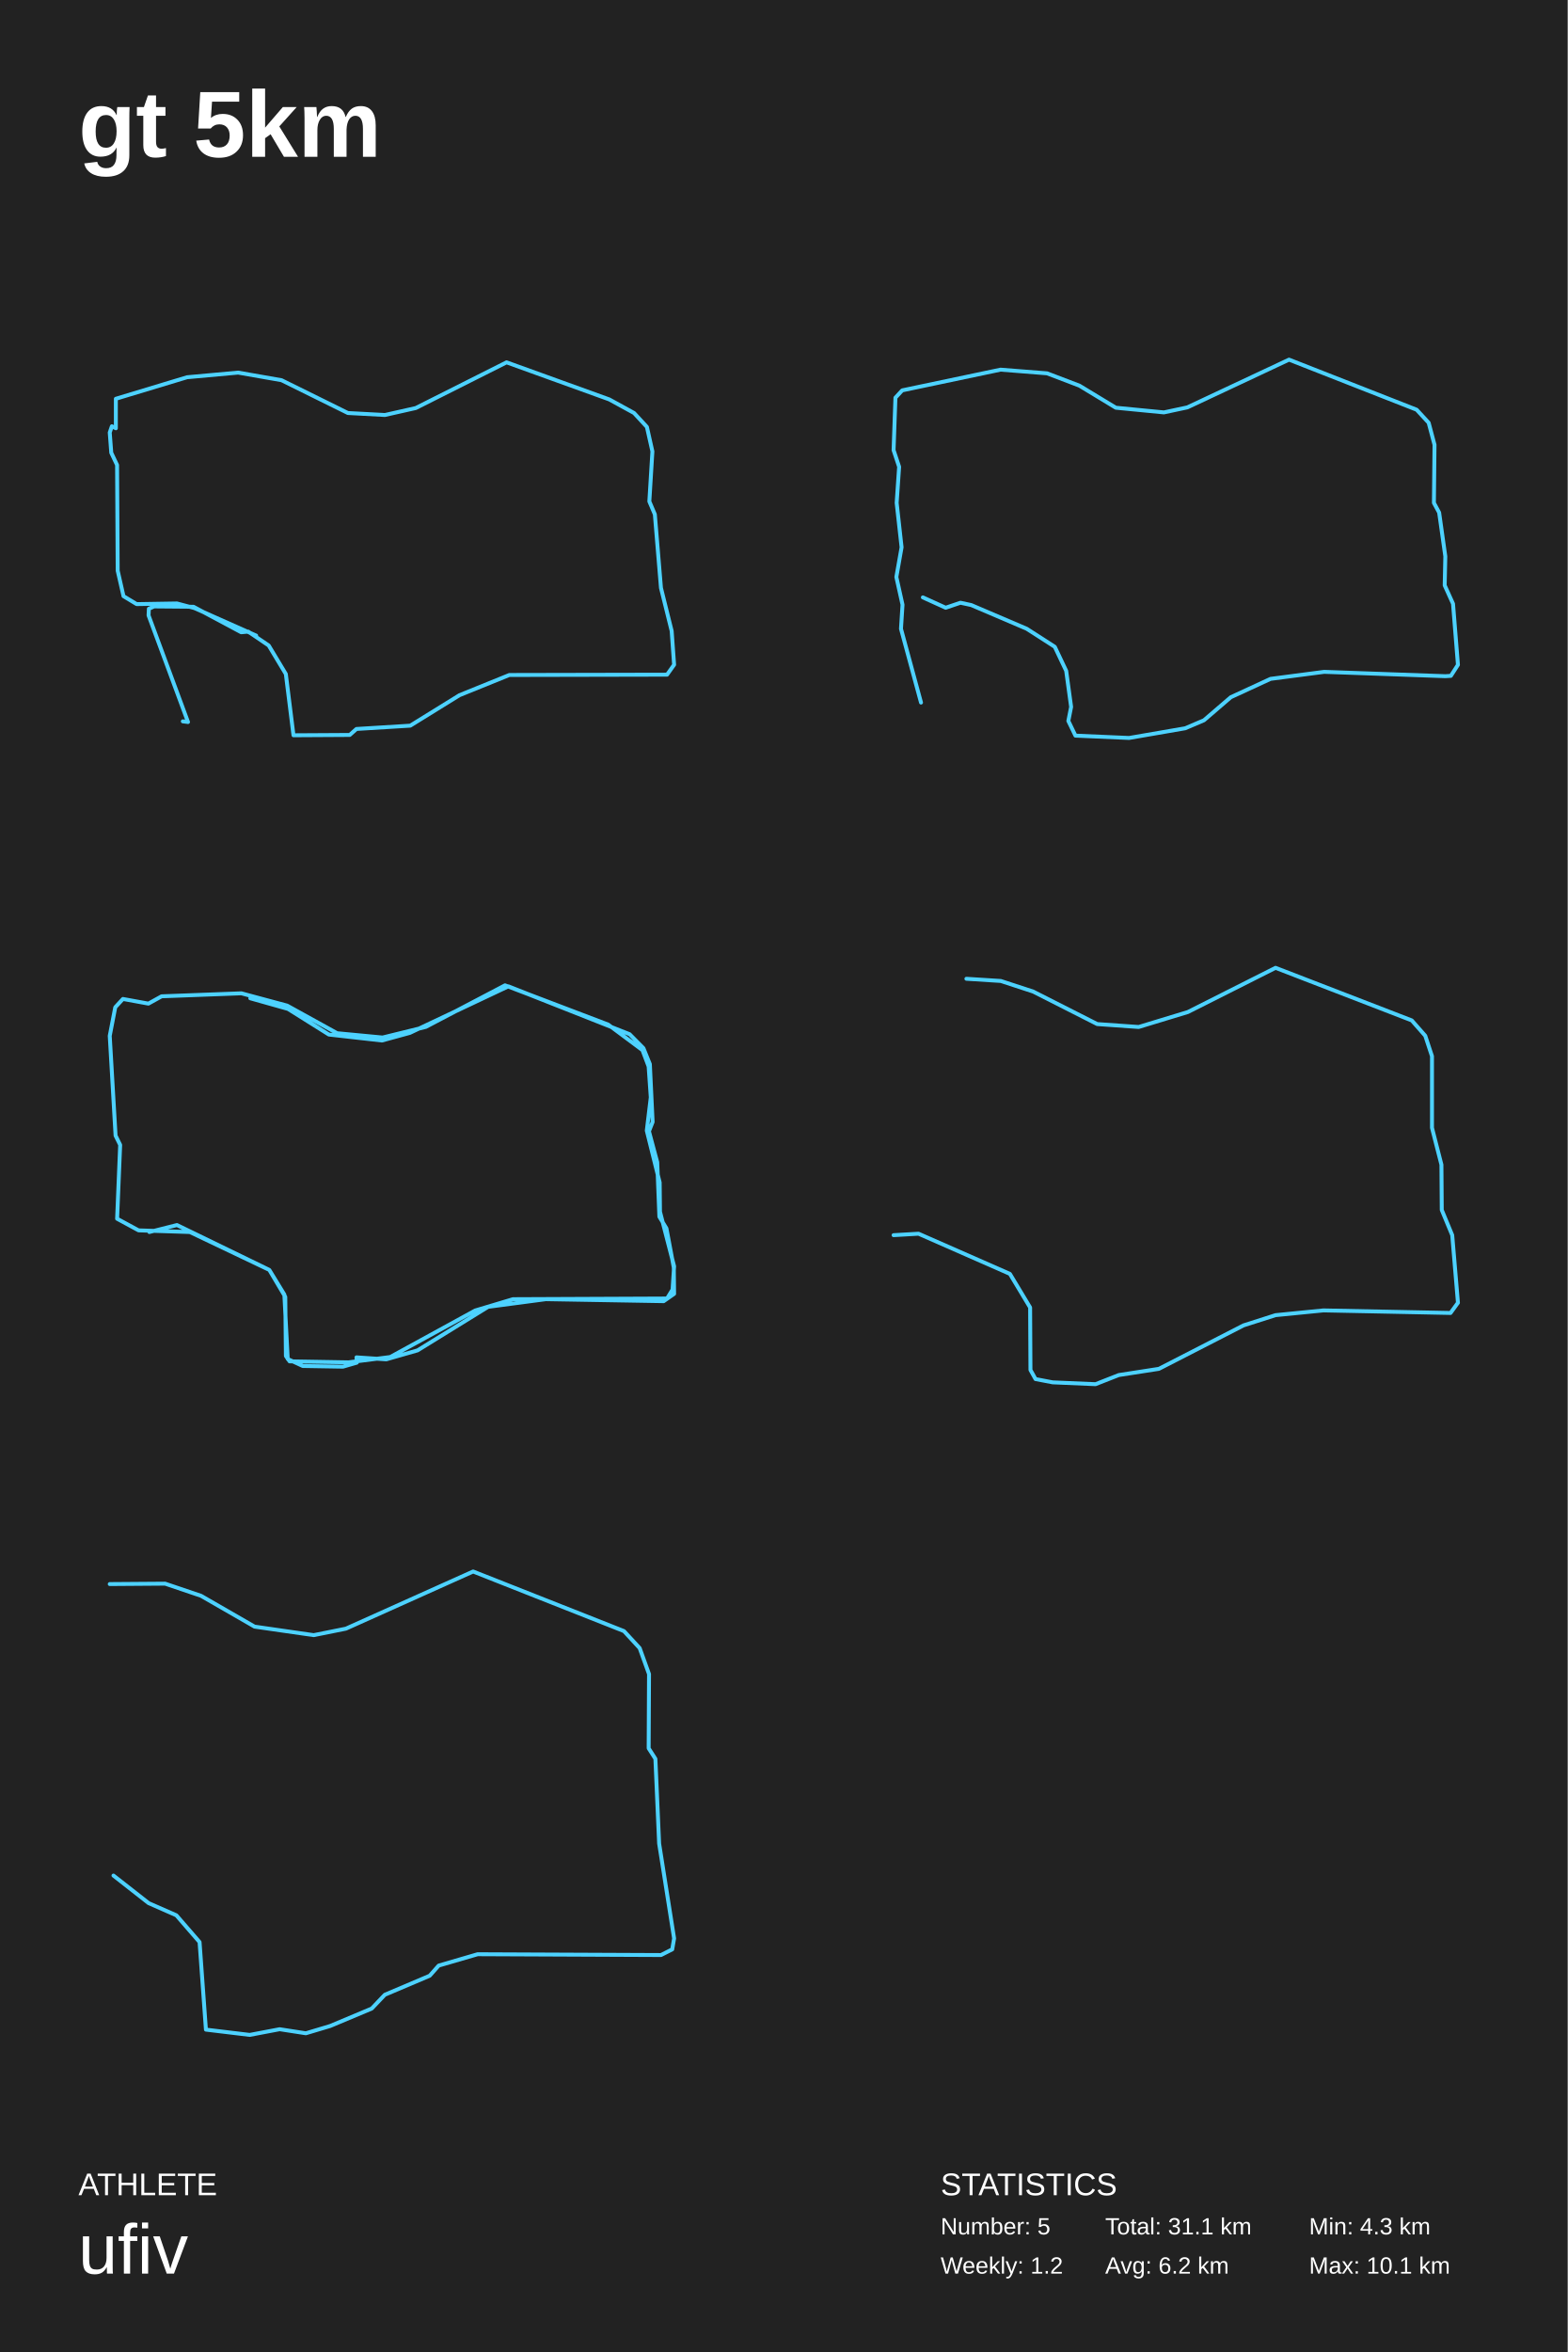
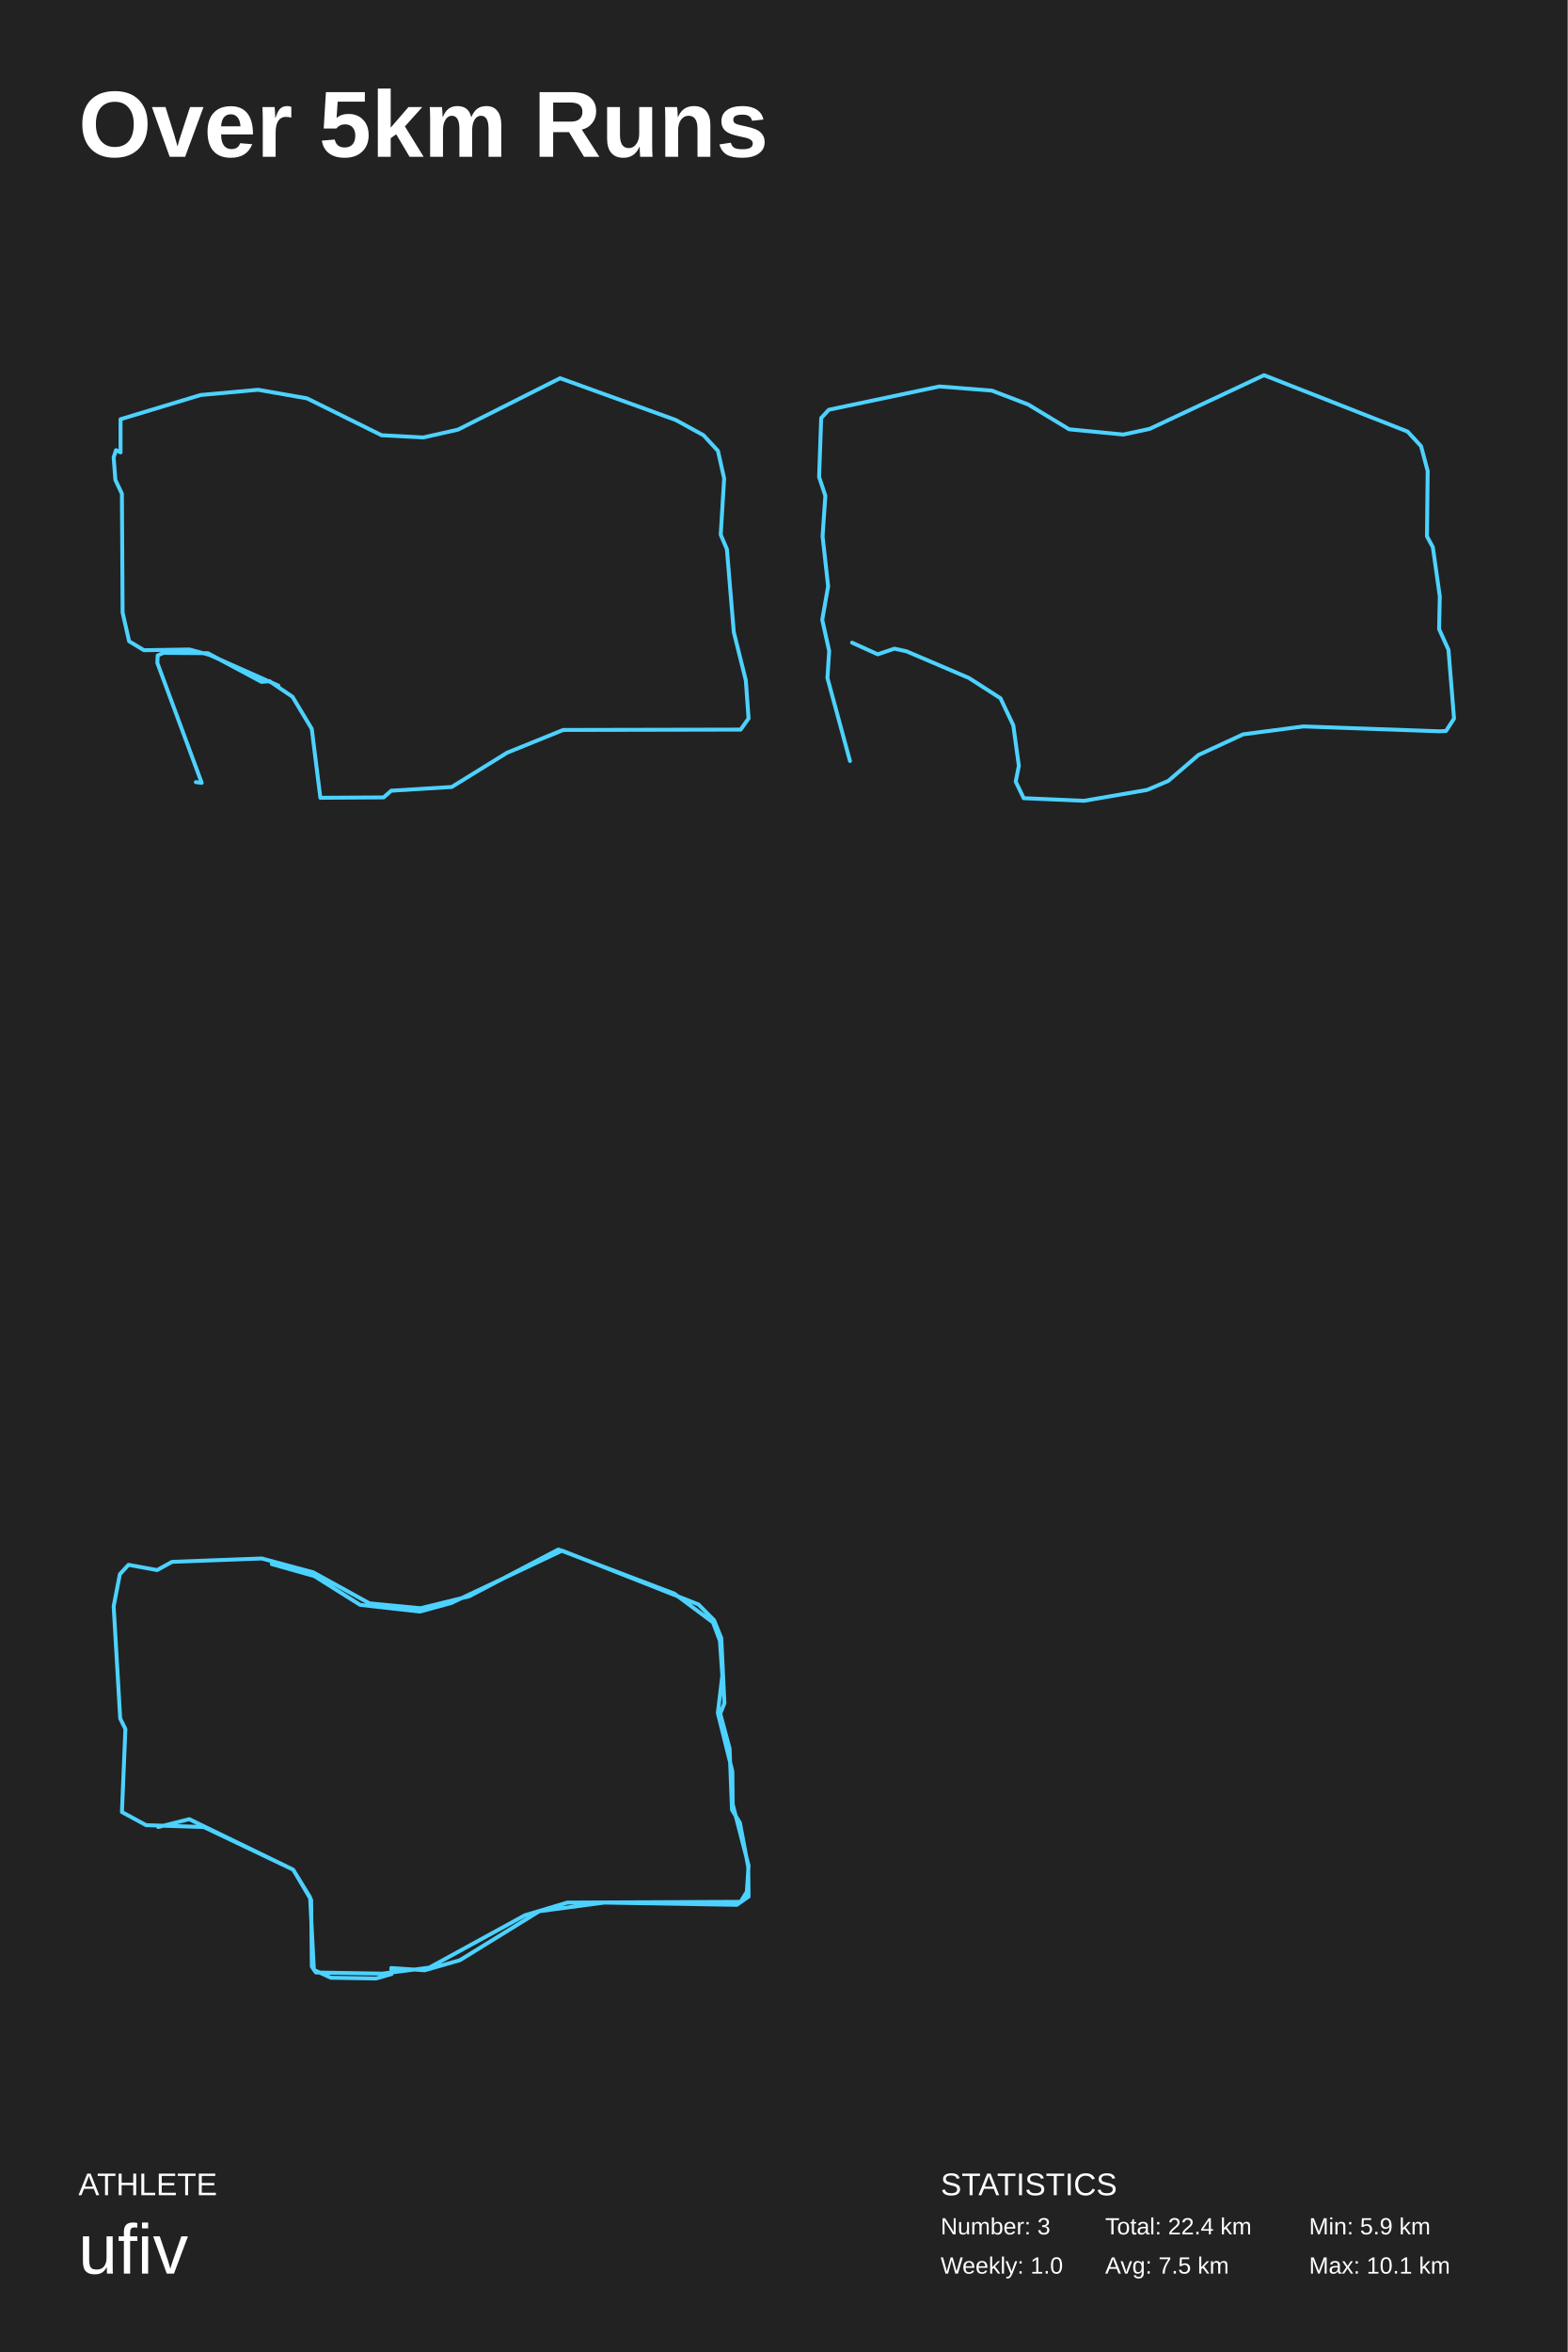
<svg xmlns="http://www.w3.org/2000/svg" baseProfile="full" height="300mm" version="1.1" viewBox="0,0,200,300" width="200mm">
  <defs />
  <rect fill="#222222" height="300" width="200" x="0" y="0" />
-   <text fill="#FFFFFF" style="font-size:12px; font-family:Arial; font-weight:bold;" x="10" y="20">gt 5km</text>
+   <text fill="#FFFFFF" style="font-size:12px; font-family:Arial; font-weight:bold;" x="10" y="20">Over 5km Runs</text>
  <text fill="#FFFFFF" style="font-size:4px; font-family:Arial" x="10" y="280">ATHLETE</text>
  <text fill="#FFFFFF" style="font-size:9px; font-family:Arial" x="10" y="290">ufiv</text>
  <text fill="#FFFFFF" style="font-size:4px; font-family:Arial" x="120" y="280">STATISTICS</text>
-   <text fill="#FFFFFF" style="font-size:3px; font-family:Arial" x="120" y="285">Number: 5</text>
-   <text fill="#FFFFFF" style="font-size:3px; font-family:Arial" x="120" y="290">Weekly: 1.2</text>
-   <text fill="#FFFFFF" style="font-size:3px; font-family:Arial" x="141" y="285">Total: 31.1 km</text>
-   <text fill="#FFFFFF" style="font-size:3px; font-family:Arial" x="141" y="290">Avg: 6.2 km</text>
-   <text fill="#FFFFFF" style="font-size:3px; font-family:Arial" x="167" y="285">Min: 4.3 km</text>
+   <text fill="#FFFFFF" style="font-size:3px; font-family:Arial" x="120" y="285">Number: 3</text>
+   <text fill="#FFFFFF" style="font-size:3px; font-family:Arial" x="120" y="290">Weekly: 1.0</text>
+   <text fill="#FFFFFF" style="font-size:3px; font-family:Arial" x="141" y="285">Total: 22.4 km</text>
+   <text fill="#FFFFFF" style="font-size:3px; font-family:Arial" x="141" y="290">Avg: 7.5 km</text>
+   <text fill="#FFFFFF" style="font-size:3px; font-family:Arial" x="167" y="285">Min: 5.9 km</text>
  <text fill="#FFFFFF" style="font-size:3px; font-family:Arial" x="167" y="290">Max: 10.1 km</text>
-   <polyline fill="none" points="23.322,92.01 23.985,92.094 18.953,78.492 18.992,77.647 19.655,77.351 24.687,77.393 30.771,80.646 31.668,80.562 34.282,82.336 36.466,85.969 37.441,93.784 44.618,93.742 45.476,92.981 52.34,92.559 58.62,88.672 64.977,86.096 85.103,86.053 86.0,84.786 85.688,80.477 84.323,74.985 83.543,65.607 82.841,63.959 83.231,57.58 82.529,54.454 80.891,52.68 77.731,50.948 64.626,46.216 53.042,52.046 49.103,52.933 44.384,52.68 35.92,48.497 30.381,47.526 23.868,48.117 14.78,50.863 14.78,54.623 14.273,54.37 14.0,55.172 14.195,57.749 14.936,59.312 15.014,72.789 15.755,76.041 17.432,77.055 22.581,76.971 24.804,77.562 32.683,81.069" stroke="#4dd2ff" stroke-linecap="round" stroke-linejoin="round" stroke-width="0.5" />
-   <polyline fill="none" points="117.736,76.197 120.646,77.518 122.533,76.879 123.909,77.177 130.987,80.201 134.566,82.501 136.021,85.567 136.65,90.167 136.296,91.956 137.2,93.83 144.043,94.128 151.199,92.893 153.598,91.871 157.019,88.932 162.092,86.589 168.934,85.695 184.388,86.249 185.096,86.206 186.0,84.801 185.371,77.007 184.309,74.664 184.388,70.959 183.601,65.379 182.933,64.144 183.011,56.733 182.264,53.922 180.731,52.261 164.451,45.872 151.475,51.963 148.486,52.602 142.352,52.006 137.712,49.194 133.583,47.619 127.645,47.15 115.101,49.791 114.236,50.728 114.0,57.415 114.708,59.544 114.393,64.144 115.022,69.809 114.354,73.599 115.14,77.134 114.944,80.201 117.5,89.613" stroke="#4dd2ff" stroke-linecap="round" stroke-linejoin="round" stroke-width="0.5" />
-   <polyline fill="none" points="19.051,157.146 22.574,156.255 34.359,161.98 36.395,165.415 36.473,172.963 36.943,173.641 44.46,173.768 49.785,173.09 60.63,167.153 65.445,165.712 85.1,165.627 85.804,164.482 86.0,161.514 84.199,154.559 84.16,150.827 82.515,144.212 83.024,139.971 82.75,136.028 81.967,133.95 77.582,130.684 64.427,125.68 54.326,130.981 48.806,132.338 43.011,131.787 36.63,128.267 30.796,126.698 20.617,127.08 18.933,128.013 15.684,127.419 14.705,128.479 14.0,132.126 14.744,144.848 15.331,146.036 14.94,155.45 17.68,156.934 24.219,157.146 34.359,161.98 36.277,165.118 36.708,173.344 38.626,174.235 43.755,174.32 45.517,173.811 45.478,173.132 49.276,173.387 53.269,172.242 62.274,166.687 69.635,165.712 84.669,165.966 86.0,165.033 85.961,161.683 85.021,156.679 84.121,155.195 83.847,148.241 82.79,144.297 83.259,143.11 82.907,135.731 82.085,133.695 80.323,131.914 64.858,125.808 52.29,131.745 48.728,132.72 41.954,131.957 36.747,128.691 31.931,127.334" stroke="#4dd2ff" stroke-linecap="round" stroke-linejoin="round" stroke-width="0.5" />
-   <polyline fill="none" points="114.0,157.547 117.183,157.361 128.839,162.485 131.419,166.771 131.462,174.737 132.108,175.901 134.301,176.321 139.763,176.554 142.731,175.389 147.849,174.597 158.645,169.054 162.731,167.749 168.839,167.144 185.054,167.47 186.0,166.165 185.269,157.547 183.935,154.333 183.892,148.556 182.688,143.851 182.688,134.72 181.828,132.112 180.108,130.155 162.731,123.446 151.548,129.083 145.269,130.993 139.978,130.621 131.806,126.475 127.677,125.123 123.29,124.844" stroke="#4dd2ff" stroke-linecap="round" stroke-linejoin="round" stroke-width="0.5" />
-   <polyline fill="none" points="14.477,239.231 18.966,242.748 22.499,244.299 25.459,247.712 26.271,258.882 31.857,259.554 35.676,258.83 39.019,259.347 42.122,258.417 47.422,256.193 49.093,254.435 54.822,252.004 55.968,250.712 60.934,249.264 84.329,249.367 85.761,248.643 86.0,247.247 84.09,235.146 83.613,224.338 82.753,222.993 82.801,213.53 81.607,210.22 79.602,208.048 60.361,200.446 44.127,207.738 40.021,208.565 32.477,207.479 25.65,203.549 21.066,201.997 14.0,202.049" stroke="#4dd2ff" stroke-linecap="round" stroke-linejoin="round" stroke-width="0.5" />
+   <polyline fill="none" points="24.987,99.761 25.733,99.856 20.073,84.553 20.116,83.603 20.862,83.27 26.523,83.317 33.368,86.977 34.377,86.882 37.317,88.878 39.774,92.965 40.871,101.757 48.945,101.709 49.91,100.854 57.633,100.379 64.697,96.006 71.849,93.107 94.491,93.06 95.5,91.634 95.149,86.787 93.613,80.609 92.736,70.058 91.946,68.204 92.385,61.028 91.595,57.511 89.752,55.515 86.198,53.566 71.454,48.243 58.423,54.802 53.991,55.8 48.681,55.515 39.16,50.81 32.929,49.717 25.601,50.382 15.378,53.471 15.378,57.701 14.807,57.416 14.5,58.319 14.719,61.218 15.553,62.977 15.641,78.137 16.475,81.797 18.361,82.937 24.153,82.842 26.654,83.508 35.518,87.452" stroke="#4dd2ff" stroke-linecap="round" stroke-linejoin="round" stroke-width="0.5" />
+   <polyline fill="none" points="108.703,81.972 111.976,83.457 114.1,82.739 115.648,83.074 123.611,86.476 127.637,89.063 129.273,92.513 129.981,97.688 129.583,99.7 130.6,101.808 138.298,102.144 146.349,100.754 149.048,99.604 152.897,96.298 158.603,93.663 166.301,92.657 183.686,93.28 184.483,93.232 185.5,91.651 184.792,82.882 183.598,80.247 183.686,76.079 182.801,69.802 182.049,68.412 182.138,60.075 181.297,56.912 179.572,55.044 161.258,47.856 146.659,54.708 143.297,55.427 136.396,54.756 131.176,51.594 126.531,49.821 119.851,49.294 105.739,52.265 104.765,53.319 104.5,60.842 105.296,63.237 104.942,68.412 105.65,74.785 104.898,79.049 105.783,83.026 105.562,86.476 108.437,97.065" stroke="#4dd2ff" stroke-linecap="round" stroke-linejoin="round" stroke-width="0.5" />
+   <polyline fill="none" points="20.182,233.039 24.146,232.037 37.404,238.477 39.694,242.342 39.782,250.833 40.311,251.596 48.768,251.739 54.758,250.976 66.958,244.297 72.376,242.676 94.487,242.58 95.28,241.292 95.5,237.953 93.474,230.129 93.43,225.931 91.58,218.489 92.153,213.718 91.844,209.281 90.963,206.943 86.03,203.27 71.231,197.64 59.867,203.604 53.657,205.131 47.138,204.51 39.958,200.551 33.396,198.785 21.944,199.215 20.05,200.264 16.394,199.596 15.293,200.789 14.5,204.892 15.337,219.204 15.998,220.54 15.557,231.131 18.64,232.801 25.996,233.039 37.404,238.477 39.562,242.008 40.046,251.262 42.205,252.264 47.975,252.36 49.957,251.787 49.913,251.024 54.185,251.31 58.678,250.022 68.808,243.773 77.089,242.676 94.002,242.962 95.5,241.912 95.456,238.144 94.399,232.514 93.386,230.845 93.077,223.021 91.888,218.584 92.417,217.248 92.02,208.947 91.095,206.657 89.113,204.654 71.715,197.784 57.577,204.463 53.569,205.56 45.949,204.701 40.091,201.028 34.673,199.501" stroke="#4dd2ff" stroke-linecap="round" stroke-linejoin="round" stroke-width="0.5" />
</svg>
